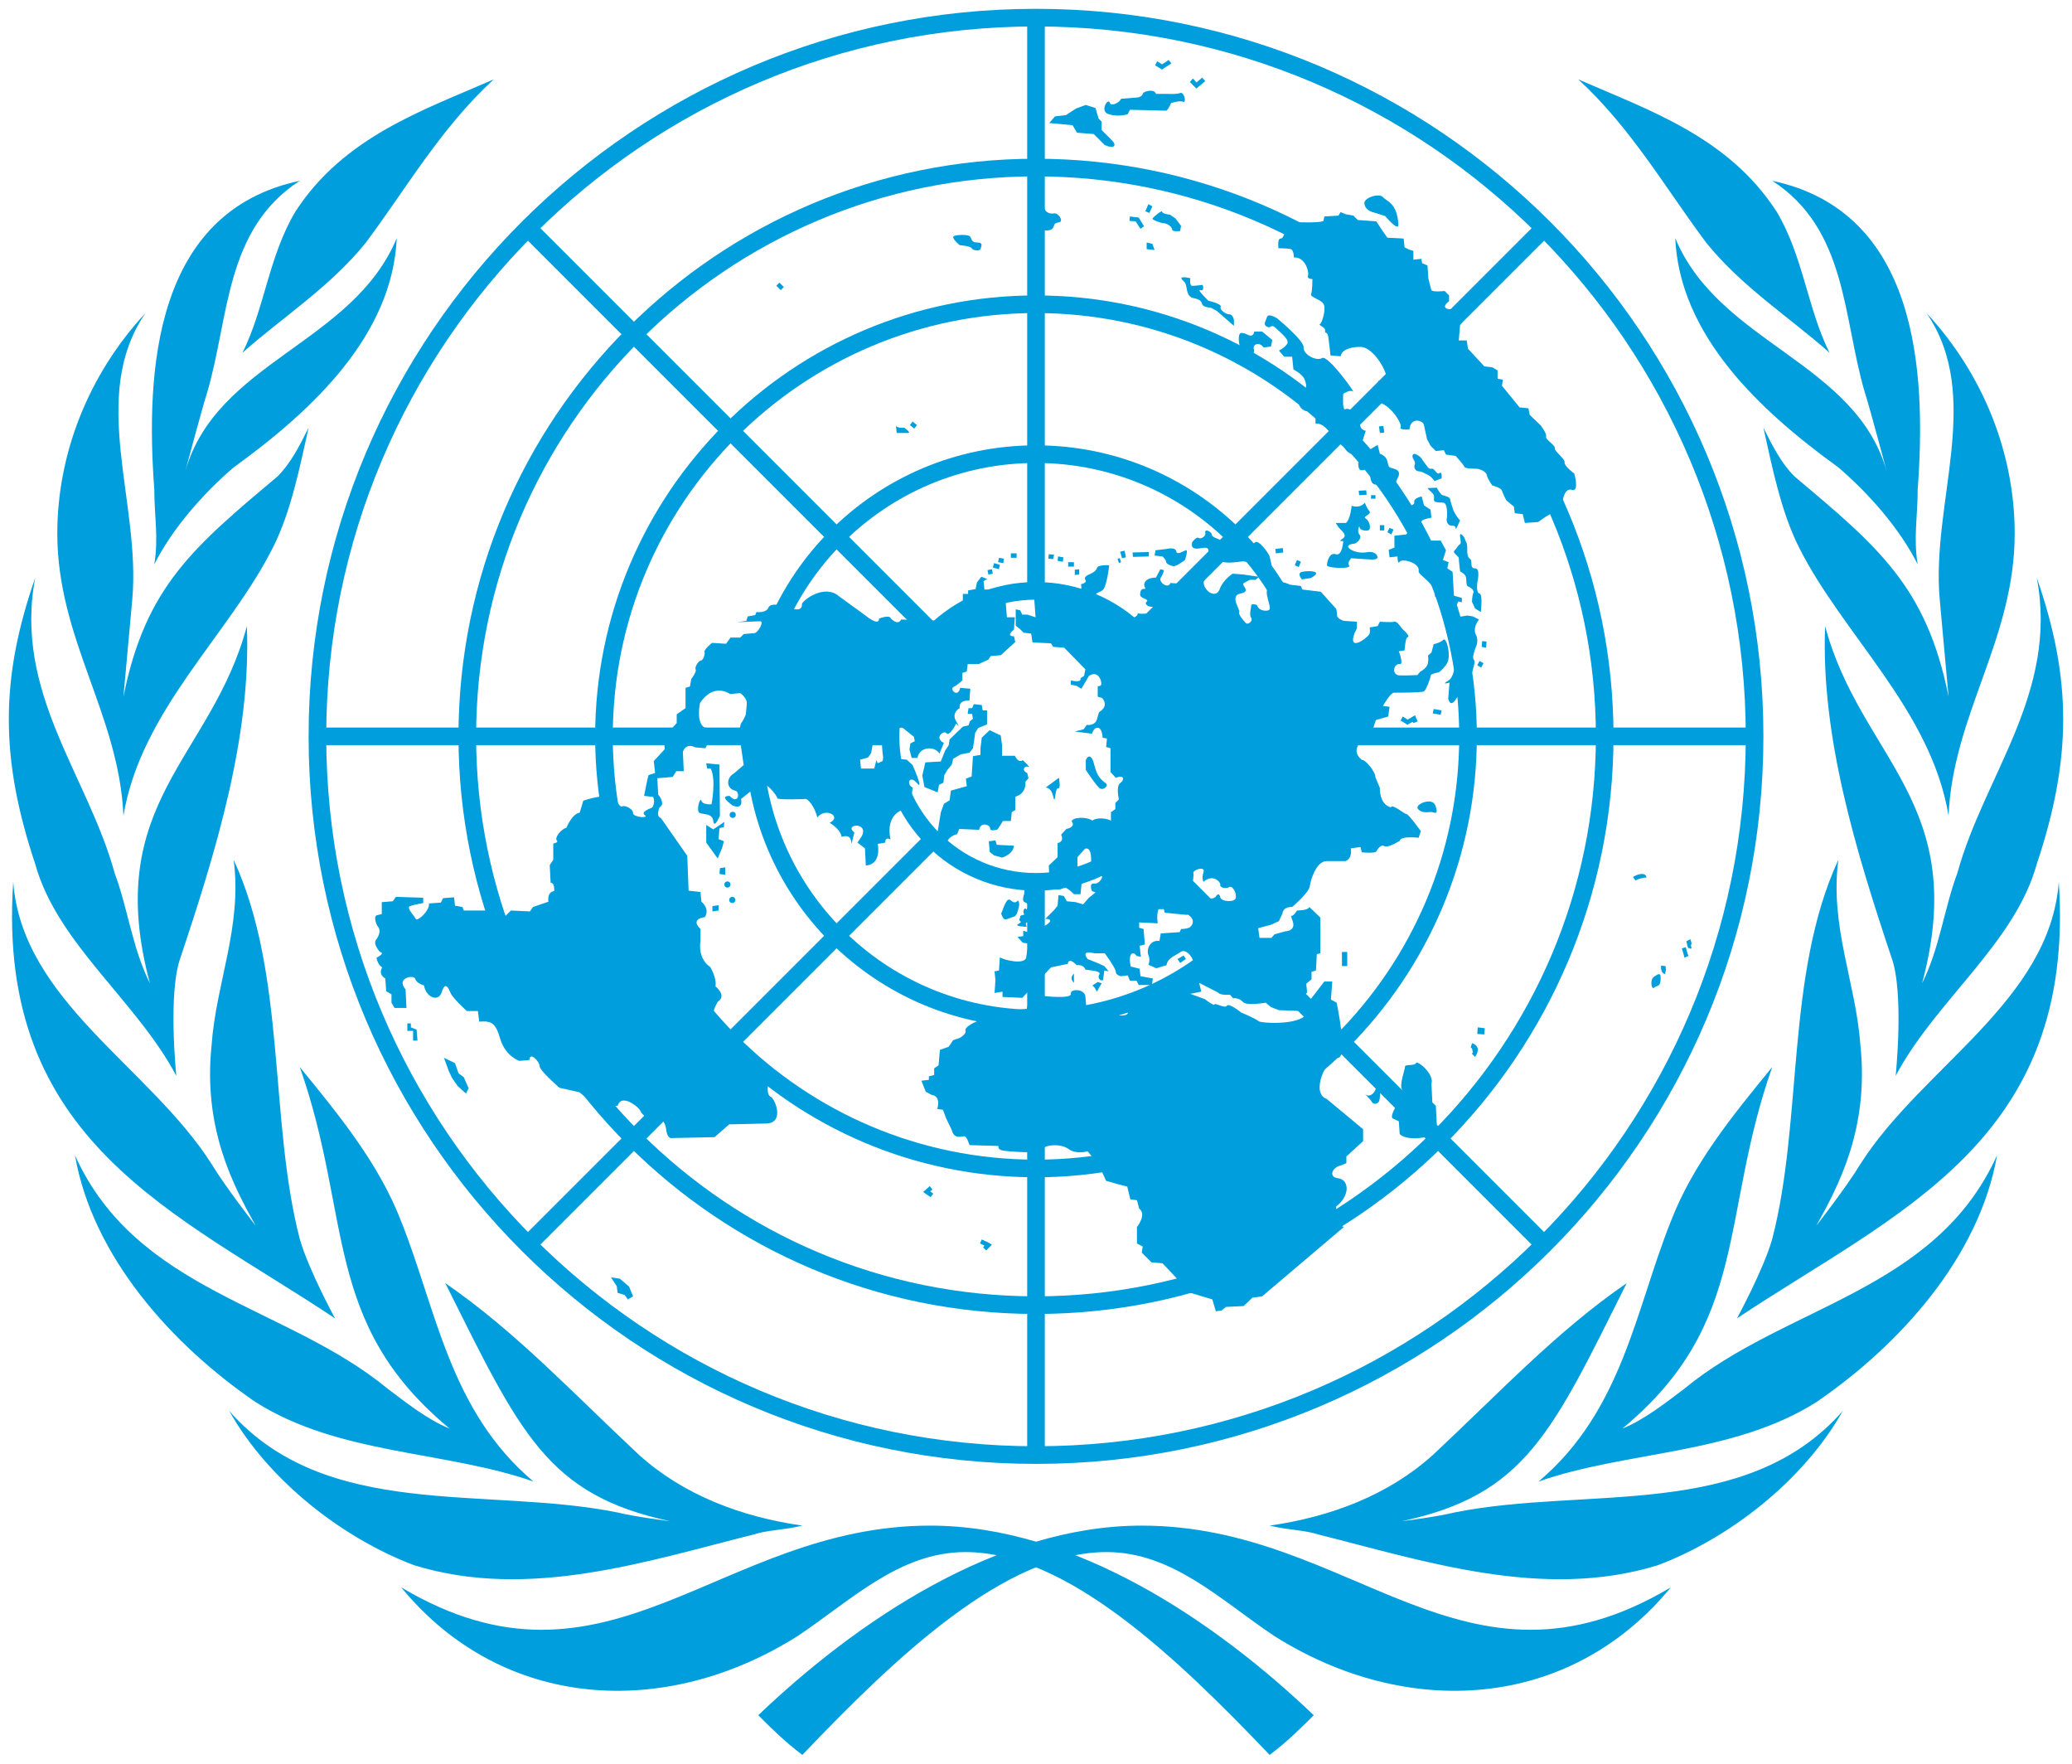
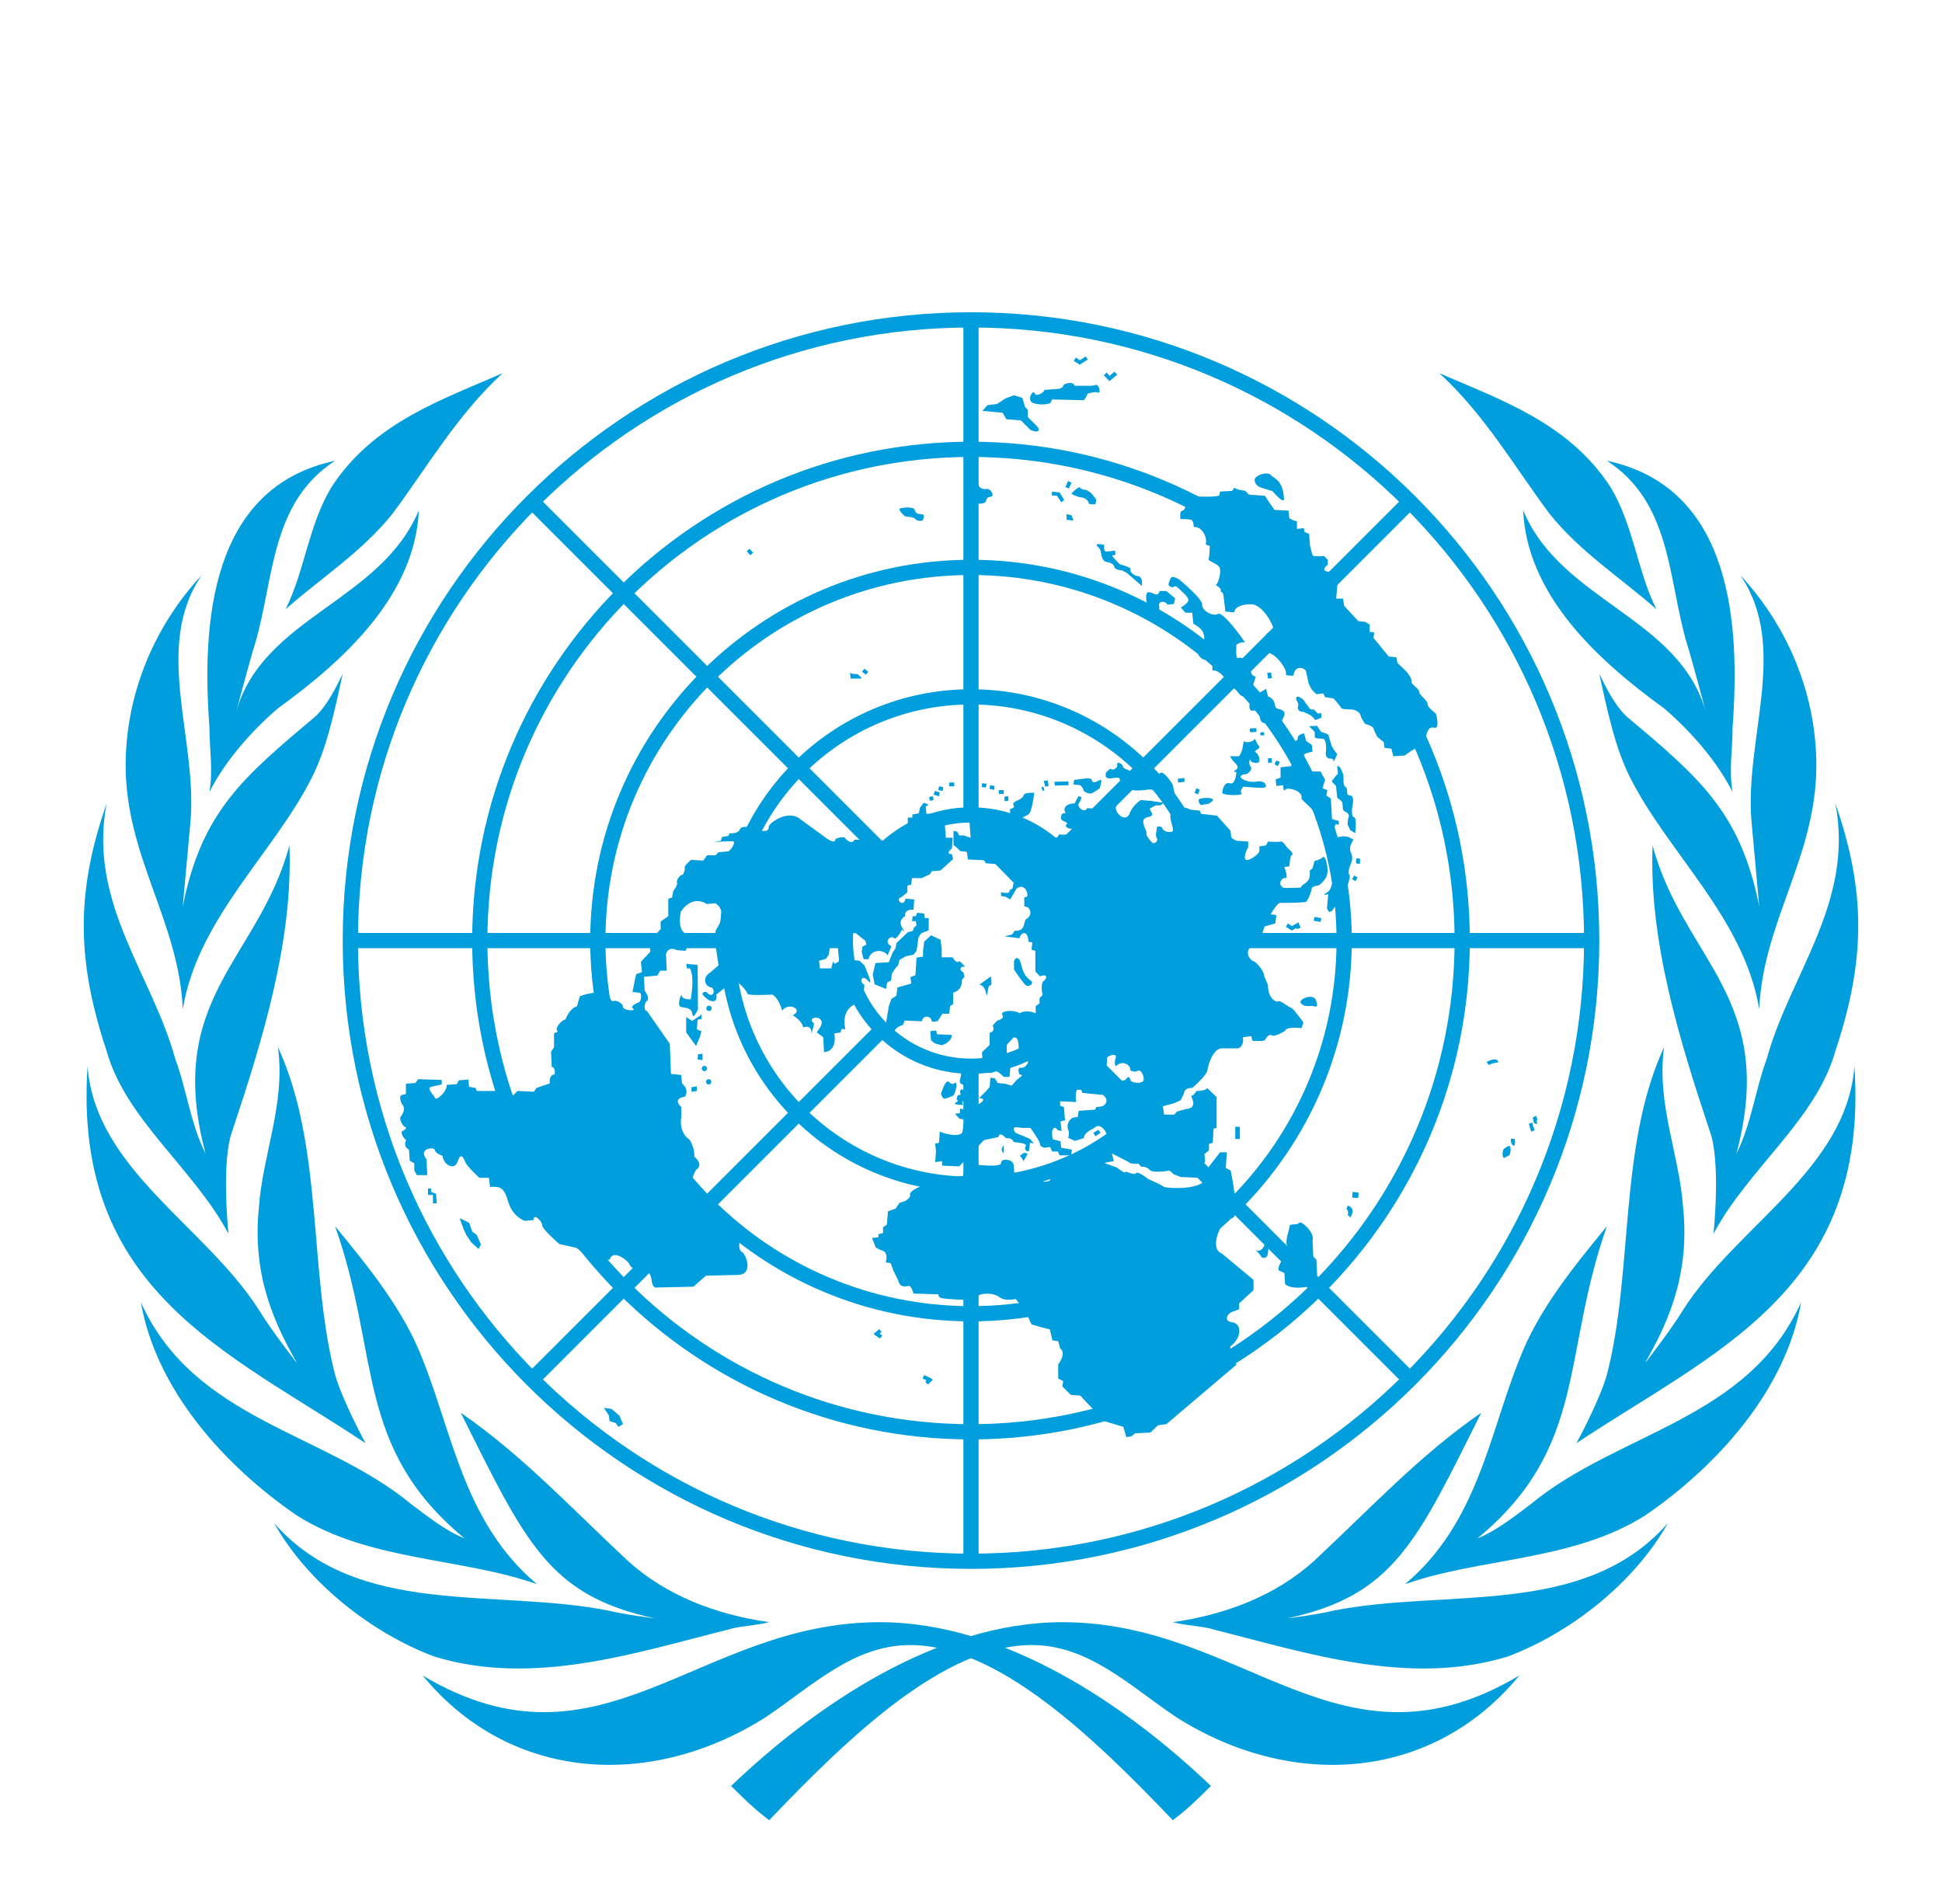
- <svg xmlns="http://www.w3.org/2000/svg" xmlns:xlink="http://www.w3.org/1999/xlink" viewBox="0 0 470 400" fill="#009EDC">
+ <svg xmlns="http://www.w3.org/2000/svg" xmlns:xlink="http://www.w3.org/1999/xlink" viewBox="-20 -80 510 500" fill="#009EDC">
  <path id="branch" d="m121 336c-19-16-22-39-30-59-5-13-14-24-23-35 12 34 5 58 34 82-5-2-10-6-14-9-23-19-57-22-71-53 4 23 22 43 41 56 19 12 43 11 63 18m50 12c3-1 7-1 11-2-14-2-27-7-37-16-15-14-28-28-44-39 17 34 23 48 51 54 0 0-8-1-12-2-30-6-66 2-88-23 9 16 26 29 42 35 26 8 53-1 77-7m40-2c-48 0-73 42-120 14 23 28 60 30 90 11 12-8 23-19 38-19 23 0 48 24 69 46 4-3 7-6 10-9-22-21-54-43-87-43m-135-47s-6-11-8-18c-7-27-3-60-15-86 2 15-4 28-5 42-2 19 5 32 10 41 0 0-7-9-10-14-14-22-43-37-45-64-4 59 37 75 73 99m-14-175c4-8 6-18 8-27-2 4-4 8-7 11-19 16-30 25-35 50l2-22c2-22-10-46 3-65-13 14-20 32-20 50 0 24 14 41 15 64 4-24 24-41 34-61m-7-44c9-8 20-15 28-25 9-12 17-26 29-37-16 7-34 13-45 30-6 10-7 22-12 32m-20 48c4-8 11-16 18-22 18-13 36-30 37-52-10 24-41 28-48 53 0 0 4-15 5-18 5-17 4-37 21-48-33 7-35 43-33 70 0 6 1 11 0 17m5 116s-2-19 1-27c8-24 16-50 15-75-8 30-33 40-22 81-4-8-5-17-8-25-6-22-23-41-18-67-8 23-8 41 0 65 5 18 23 31 32 48" />
  <use transform="matrix(-1,0,0,1,470,0)" xlink:href="#branch" />
  <g id="grid" stroke="#009EDC" stroke-width="4" fill="none">
    <circle cx="235" cy="167" r="163" />
    <circle cx="235" cy="167" r="129" />
    <circle cx="235" cy="167" r="98" />
    <circle cx="235" cy="167" r="64" />
    <circle cx="235" cy="167" r="33" />
    <path d="m235 4v130m0 66v130m-115-278 92 92m46 46 92 92m-278-115h130m66 0h130m-278 115 92-92m46-46 92-92" />
  </g>
  <g id="map" transform="matrix(.1 0 0 .1 211 140)">
    <path d="m161 672c4-8 12-40 22-30s16 0 16 0 5 5 2 15c-2 10-5 20-11 22-6 1-11 5-19 6-6 1-10-13-10-13zm82-13c2-2 5 8 10 6 5-1 7 9 2 9s-5 6-5 9 0 9-4 13-7 1-12-1c-5-3-7-3-14-3-6 0-1 10-1 10s-26-1-21-5 10-5 6-8 0-5 0-10 12-3 9-6c-4-4 0-18 6-10l4-9c-4-4-1-5-9-8-7-3-1-18-1-18l1-10c2-13 27-14 29-3 1 11 0 19 0 19l7 3s-1 8-7 8 0 4-4 8zm921-608c-7 7-22 10-22 10l-5 19-8 7s2 5 0 17-17 19-17 19l-7 8s-40 2-45 0c-15-7-5-27 5-25s-2-29-2-29l13-2s2-30 7-30-2-10-8-15c-7-5-15-22-22-20s-33 0-33 0l-5 10-18 3s2 13-2 17c-10 12-48 37-32-5l5-10v-15l-30-2s-15-5-15-12-2-15-2-15l-35-39-42-5-3-8-25-3c-30-15-57-2-52 24 5 25 13 35-3 35-17 0-20-13-20-13s-13-5-13 2-5 20 0 27-7 17-12 12-18-20-15-25-23-37 3-42c27-5-2-20 8-24l13-7h13l8-7-22-3-13-2-25-2c-25 17-30 37-30 37-13 25-45-10-33-24s-37-2-45 5-33 3-33 3c-5 15-28-2-22-12 7-10 7-17 7-17l-8-2-10 19c-23 0-30 13-25 22 5 8-7-2-10 10s2 12 12 17-5 5 2 13 27 0 15 12-35 7-35 7c-2 15-33 12-37 7-3-5-28-35-28-35l-32-2c-3-24 15-12 22-30 7-19 10-49 10-49s-27-2-28 7c-2 8-18 14-18 14s-13 5-8 12-10 10-10 10 3 11-2 15c-13 14-47 2-52-3l-20-8-20-13-23 10-7 7h-25l-2 20 45 5 3 42-18-6h-12l-5-10-10-2v37l10 8 8 8 17 2 3 20 42 2 5 8 25 2 48 49-3 15-8 5c3 12-22 5-22 5v10l12 2 12 7 17-29c18-12 27 5 28 15 2 10-8 8-8 8v24l10 3c17 20-7 32-7 32l-5 17c-5 15-23 12-23 12l-7 10-20 5 39 5c4-14 14-17 19-10s5 19 5 19l10 2-2 19 10 3v54l12 13c20-8 20 5 10 12s-3 37-3 37l-8 8v14l-10 7v19c-17-8-37-5-42 0-15-10-47-7-47 2 10 13-12 17-12 17l-12 13c8 17-8 19-8 19v32l-20 19 2 44c0 12 25 13 30 7 5-7 25 14 25 14h15l3-30-10-5v-49l17-19c20-7 13 44 13 49 2 19 10 17 18 13 17-7 3 19-10 17s-5 17-5 17l8 3-15 12-13 15-17-5-20-2-7-12-12-2-2 24-8 10-20 20c27 0-3 19-10 19 15 5-2 20-40 8v12l-13 2 12 13 13 2-5 29c0 22-55 7-60 2l-2 30-10 2 2 20-2 29 18-3v12l45 2 65-69 38-8c3-17 20 3 20 3 17-2 20 10 20 10l22 3c18 5 7 7 8 14 2 10 10 7 10 7l3-22 10 2-10-12-18-8-20-8c-13-19 3-15 17-13h22s25 34 25 42 12 10 12 10l15-2 5 12h15l5 10h30l2-15-28-5-2-17-20-5c-7-29 5-37 13-24l10 2-3-25 12-3-3-35-10-3v-12l42 2c-3-22 2-32 2-32h12l2 8 51 5 36-41c-2-3 4-5 0-9-5-5-12 0-20-5s0-34-2-40c-2-7 28-17 23-2s0 22 0 22c22-20 40 2 38 7s12 10 20 5 18 15 15 25-33 8-35-2-7-7-10-2-18 8-27 3c-2-1-2-2-3-3l-36 41h2c20 12 10 27 3 30s-18 3-18 3l-3 7-43 3-3 17c-22-3-30 20-25 32s0 22 0 22l18 8 23-7c3-17 18-20 32-30 13-10 35 19 28 32s-7 19-7 19l2 15-17 7-13 7-2 8h-45l-8 8-22 2-7 10-15 2s-25 12-15 25c10 14-42 12-53-7-3 17-22 2-22 2l-18-5-2-25c-3-17-35-17-33-5s-60 5-60 5l-20 10-18 11-2 8-30 3-13 7-5-10h-13l-13 19c-35 2-68 22-65 30s-13 17-13 17l-15 5-10 15-20 7-3 35-10 7v15l-12 3v8l-17 2 10 25 13 7c23 3 13 32 13 32l13 2 7 19 13 27c5 20 20 15 27 14 7-2 13 20 13 20l66 2s-3 7 8 10c12 3 88 7 91 2-3-15 42-19 60-5 18 13 43 5 43 5l25 30 17 37 28 8 20 5 7 29 15 2 5 19c18 13-5 42-5 42v37l13 7-2 14 22 22 25 2 63 67 50 15 8 27 13-2 10-8 40-2 20-19 22-3 185-157-17-10v-37c30-22 32-61 3-64-21-3-12-25 8-29l12-5v-15l38-35v-27l-83-69c-37-13 0-94 25-93 25 2-2-125-2-125l-13-7 3-41h-18l-30 39-8 27c-3 35-106 29-111 24s-40-20-40-20-27-22-32-15-28-8-28-3-22-12-22-12l-33-12 25-5-5-20 43 22c5 7 27 5 27 5l7 8s13-2 22 8c8 10 52 2 52 2l12 10 18 7 52 2 2-32 10-10-2-20 12-10v-17l10-3 2-37 8-2v-81l-25-24c-2 8-28 8-28 8s-7 12-12 12 7 15 3 25c-3 10-17 10-17 10l-25 7-7 8h-27l-3-22 30-8 17-8 8-17c2-17 22-15 22-15s38-32 40-47 15-57 38-57h43c17-7 12-29 12-29l22-3 3 12s30 3 33-2 10-17 18-12 35-12 35-12c2-12 43-7 43-7l5-15s-28-39-33-39-32-24-35-15c-27-7-25-44-25-44l-10-24c0-14-25-42-30-39-25-19-7-40 0-42s23-25 23-25l8-24 28-8 3-22-15-2s17-30 25-30 63 0 68-3 15-30 15-35 13-7 18-8c5-2 17-15 20-22 9-17-2-59-9-52zm461 539c-1-3-2-6-5-7-7-3-20 2-26 6l6 8c6-4 15-6 16-5v-1zm43 201-10-1c-1 8 1 18 9 19l2-10s-1-4-1-8zm37-40c3 10 6 20 6 21l9-4s-4-10-6-20zm22-8v-2c0-3-1-7-3-11l-9 5c1 2 1 5 2 7 0 3 1 6 3 8 2 1 4 2 7 1l-2-10c0 1 1 1 2 2zm-85 72c7-4 16-13 15 6s-9 13-15 19-10-19 0-25zm-401 130 1-15 16 2-1 14zm1 33c-2-9-12-12-13-12l-3 10c1 0 2 1 3 2l2 9c-1 1-2 2-2 3l7 7c5-8 7-13 6-19zm-1243 312-10 9-5 4 5 4 12 8 6-8-7-5 5-4zm118 121-4 9 10 5-3 4 7 7 13-13-6-4zm-459-2170 10 10-7 7-10-10zm302 315 10 8-6 8-10-8zm-38 7 2 19h25c10 0-8-12-8-12s-20 2-19-7zm548-470-17-2-1 10 14 1 11 17 8-6-11-18-2-2zm45-354-5 9 13 8 3 2 2-2 19-12-6-8-15 10zm89 48-8-9-7 8 15 15 3-3 17-14-7-8zm-552 351c-1-6 33-7 38-2s2 14 17 14 8 10 7 15c-2 5-18 3-20-2s-27-7-27-7-13-10-15-18zm191-19c26 8 35 2 37-5s3-8 13-10-2-22-12-20-20-3-22-12c-2-8-18-30-20-13s-12 17-10 29c3 11 8 29 14 31zm165-285c-4-15-25 19-3 25 22 7 43 0 43 0l5-10 83 2c7-7 10-17 10-17s20-7 28-3c8 3 2-24-7-20-8 3-25 2-25 2h-30c-2-12-28-7-30 0-1 6-11 8-11 8l-38 3c-4 10-23 17-25 10zm3 83-22-22v-19l-7-7-7-24-22-7-22 8-23 15-25 3-13 15 53 5 10 17 38 3 25 25c23 10 28 0 15-12zm77 162 7-16 9 5-7 15zm497-17c-3-13 33-25 42-15 8 10 32 12 35 62 1 18-30-19-30-19l-25-8c-14-3-21-11-22-20zm-175 44c-5 15-7 35-15 35s-5 22-5 22 22 0 28 2c7 2 7 19 7 19 25-2 35 32 32 41-3 8 10 8 10 8s0 27-3 34 22 12 28 22c7 10-3 44-8 46s13 7 12 15c-2 8 5 0 7 14 2 13 5 42 5 42l23 2c3-22 46-23 53-20 28 10 50 54 50 64s-18 12-18 12l3 49c28 8 52 49 48 56-3 7 20 5 20 5 3-30 32-20 33-10 2 10 7 32 7 32l8 15 12 12 18-2 5 10 22 3s18 20 20 25 27 3 33 5c7 2 17 7 18 15 2 8 12 22 12 22s20 5 22 12 10 22 10 22l17 14 2 15 18 2 5 20 30-2 17-12c22-12 37-27 38-34 2-7 5-32 22-27s5-37 5-37-23-17-22-25c2-8-23-25-22-32 2-7-22-20-20-27s-12-25-12-25l-25-24-3-15-20-2-40-49 2-14-12-2v-19l-12-7-18-2-37-40-3-19h-18l3-35c12-15 5-44 5-44s-23 12-35 7 5-17 5-17v-13l-10-10s-28 3-30-2-7-27-7-27l-2-29-12-5-2-10-18 2v-20l-10-3-10-5-2-20-37-2-12-17-13-20-42-3-10-10-17-3-12-5-5 8-32 2-2 10c-14 7-80 0-82 5zm-306-10c3 5 23 10 23 10 13 0 22 10 22 15s18 3 18 3l2-12-13-17-12-8s-18-2-18-7c0-4-19 11-22 16zm0 57-13-3v15l18 2zm185 186v-13s-2-13-10-13-23-10-20-17-28-14-28-14-28-27-18-24 5-12 5-12-20 3-25 2c-5-2-3-17-3-17s-20-5-20 0 7 5 10 15 2 27 17 30 18 7 20 14 20 8 20 8l13 7zm13 45c-2-7-5-30 5-29 10 2 3 0 15 5s13-8 13-8h18l23 19-3 15-17 2c-8-13-25-8-22 3 3 12-8 34-15 35-7 2-28 2-27-8 3-10 10-34 10-34zm274 230 12-37c-17-3-13-22-13-22-2-15-25-32-33-27s-5-35-5-35 15-10 22-5-57-84-70-76-43-8-42-24c2-15-60-66-60-66s-20-13-23-3-10 17 0 22 8-8 20 3c12 12 33 27 25 37s-18 14-18 14l12 14h18l3 29s20 10 25 22 5 19 0 25c-5 7-15 19-13 30 2 12 15 17 15 17l13 2 10 5v22c13-3 35 15 33 27s3 5 20 17 12 14 23 22c11 7 21 2 26-13zm-382 216c0 5-3 12 7 14s28-7 30 3 2 17 15 22 22 7 32 7 32-3 32-3 24 4 28 8c18 19 30 24 35 15 5-8-2-27-3-34-2-7-25-39-33-32s-10 0-25 5-47 2-48-5c-2-7-25-10-25-17s-17-15-15-5-12 15-15 12c-5-4-15 10-15 10zm-83 18-2 12 18 2s8 7 8 12 12 10 18 10c7 0 25-14 25-14s8-24 2-22c-7 2-20 12-22 2s-22-5-22-5zm-86 19 5-1 3 9-5 2zm6-16 10-2 3 15-9 2zm28 2 1 10 36-1v-10zm324-8 17-2 1 10-17 2zm44 37 5-12 9 4-5 12zm145-169 17-1 1 10-17 1zm28 10h10v8h-10zm30-142-10 1-2-15 10-1zm-10 210h10v12h-10zm22 6 9 4-5 11-9-5zm-49-133c10 0-3 39 23 35 27-3 2 12 22 13 20 2 15-15 22-27s3-19-8-22c-12-3-12-3-15-17-3-13-17-17-17-17l-5-20-22 13-22 29c0 24 12 13 22 13zm65 92c13-7 42-7 40-17s17-13 17-13l5 20 15 10 2 19s5-3-13 2-7 13-7 13l-40 2-5-17zm-215 141c8-2 28-3 32 2 3 5-12 12-12 12l-20 3c-6-8-8-15 0-17zm107-15c9 9-50 7-50 0s5-30 20-25 17-30 17-30-13 2-2-5c12-7 0-17-5-22s-10-14-10-14h23c10-7 13-39 13-39 20 7 30-7 30-7s3 10 10 19c7 8-17 12-8 17 8 5 12 20 8 25-3 5-22 2-22-5s-7 8 0 17c7 8-8 20-12 20-3 0-25 3-7 14 18 10 38 5 38 5s15-2 20 7c5 8-2 10-10 10s-48-3-48-3-10 11-5 16zm194-191c-5-7-10-12-17-15s-12-7-18-7c-7 0-13-7-10-15s-5-12-5-19 5-7 13-2 7 7 13 15c7 8 10 17 17 15s12 15 18 10c7-5 5 12 5 12zm-16 16c5 7 15 12 15 19s-3 12 7 13c10 2 17-2 20 7 3 8 3 22 2 29-2 7 2 17 10 17s10 2 10 7 10-19 10-19c-8-7-15-22-15-22s-8-24-8-27-12-7-17-8c-5-2-13-17-13-17zm108 273-7-15s0-13 3-20-7-13-12-15-3-15-5-22-13-12-13-12-3-25-3-30-15-12-10-17 8-12 13-15-5-27 3-22 8 14 12 20c3 7-2 30 7 35 8 5-2 22 12 22 13 0 5 32 5 32s-3 24 5 25c8 2 3 42 3 42zm5 129 5-10 9 5-5 10zm11-55 10 1-1 14-10-2zm-21-56-13-2-30 5-17 32s8 5 15 17 10 81-10 93 2 5 2 5l-3 37c5 17 13 8 18 0s10-10 17-19c7-8 17-24 18-35 2-12 10-30 5-35s5-29 5-29 7-14 0-27c-7-14 2-29 7-35zm-73-172h-25s8 3-15-19-38 5-38 5l-27 3v27l-13 5 2 17 18-2s0 20 5 12 47 2 43 22c-1 8 42 30 37 57 22 3 17 25 17 25l28 3 8-17 8 2v-10l-18-5-3-54-12-8 3-14-13-5 7-22zm-62 414 10-4-4-8-2-6-5 3-12 7-11-7-5 9 13 8 3 2 2-2 10-5zm44-22 18 3 2-10-18-3zm-34 216c-7-10 33-27 40-7s0 17-7 15c-6-2-23 5-33-8zm-172 325h12v32h-12zm77 309c-3 13-15 20-22 15s8 8 12 15c3 7 13 7 17 0 3-7 2-22 5-29 3-6-10-8-12-1zm37 68 15 7 2 29c20 20 85 3 85-2s-3-62-3-62l-8-8-2-42c7-22-32-54-35-47s-25 2-25 8c0 7-13 40-7 52 7 12-5 12-7 24-2 10-19 30-15 41zm-468-361-5-8-14 8 6 9zm-254 33c-8 8-6 15 0 21m52 20 11-19-9-3-12 8 5 5zm-10-527c7 15 5 37 30 54 8 6-5 17-13 12s-32-42-32-42v-22c5-13 12-8 15-2zm-88 88c4 15 3-24 10-22s2-24 2-24l-30 22c14 2 16 17 18 24zm-90 108c-2 20-27 27-27 27l-18-5-10-8-2-24 15-2 3 10zm-27-204v-24l-3-22-25-12-18 17-3 24v15l-17 3-3 46-13 5 2 17-36 10-3 22-13 8-7 20-8 49s15 29 23 15c8-13 22-15 22-15l5-12 45 2c3-19 25-12 25-3 0 8 17 2 17 2l12-19h18l2-20 8-5v-30c27-8 23-34 23-34l7-8-3-12c-13-5-7-17 2-14 8 3-12-15-12-15-10 8-18-10-18-10zm-76-69-13 3-30 29-2 13-8 12-10 25-35 2-7 30 5 26 30 12 3-17 10-5 2-17 7-12 10-12 3-13 17-10 20-4 8-10 3-20 2-15 7-11 20-8v-32h-10l-2-12-18-2-4 9h-8l-2 13h10l2 11-7 6zm-528 203c0 4-3 7-7 7s-7-3-7-7 3-7 7-7 7 3 7 7zm-1 193c0 4-3 7-7 7s-7-3-7-7 3-7 7-7 7 3 7 7zm-18-28c4 0 7-3 7-7s-3-7-7-7-7 3-7 7 3 7 7 7zm-20 40-14 2v12l14-2zm15-86-12 2-1 13 13 2zm-3-91 1-12-25 17-16-10v40l26 36 10-24 4-15-12-5 2-25zm-10-142-30-3 2 12h8c13 24 2 81 2 81s-20 2-23-8-12 22-5 27 30 0 32 19 15-12 15-12zm670-334h-18l-3-37 10-7v-19h-58l-2-19 8-5-13-5-10 13-3 15-17 3v8h-12v22l-47 39-93-3c-7 15-23-2-23-2-3-10-27 0-27 0 0 19-32-8-32-8l-58-42c-33-30-83 8-85 17 2 24-38 5-38 5s-33-10-38 3-27 10-27 10l-3 7-17 3-3 10-20 3 50-2c13-2-5 29-13 27l-23 2-8 8h-22l-10 14-32-2s-18 15-17 20c2 5-3 20-8 20s-15 15-12 20-10 22-10 22l-3 17-10 3v46l-20 14v20l-30 32 3 27-25 27 3 27-15 5-3 12-7 35 17 2c8-3 7 22 0 25s-25 10-15 17-27 5-27-5-20-19-25-15c-5 3-13-15-13-15-18-19-75 2-75 2l-8 27c-18 3-30 34-30 34-15 5-27 24-22 29s-8 7-8 7v37l-8 12 2 40c10 0 8 19 8 19-17 2-13 24-13 24l-35 12-7 10-43-2-12 12-12-12h-83l-3-8-17-3-2-19-25 2-5 10-27 2c2 17-27 42-30 35s-22-25-13-29c8-3 30-7 30-7v-12l-62-2-7 10-25 2v27l-12 3c-8 5 2 24 2 24 12 12-2 30-2 30-10 10 8 29 8 29 13 3-8 13-8 13 3 17 13 22 13 22-10 17 7 25 7 25l2 29 12 7v19l7 12h27l-2-42c-23-27 20-34 22-24s20 15 20 15c3 25 32 40 40 15s15-10 20 2 37 41 37 41h25l3 24c28-2 37 2 48 40 12 39 43 49 43 49l23-2c0-20 23 3 23 14 0 10 45 49 45 49l45 10 42 34 32-3h13c8-29 48 2 52 12 3 10 30 27 33 19s22-3 25 22 15 20 15 20l95-2 33-29 85-2c43-2 17-61 8-61-15-12 5-61 5-61l-121-113c-28 0-3-41-3-41 22-14-5-35-5-35 3-20-12-44-12-44-30-20-22-59-22-59v-27c-25-24 10-27 10-27 12-20-8-35-8-35l-2-22-27-3-3-79-60-86c-12-3-3-24-3-24 15-8-3-29-3-29l-2-37 35-3 8-13h17l-2-44c8-22 28-10 28-10l23 2 13-25 3-20-18-2c-20-12-10-56-10-56 32-47 68-20 68-20l23-2c35 24 3 67 3 67-7 10-3 42-3 42l8 54-22 19c-18 10-18 34 2 39 13 2 8 34-12 12-30 0 17 27 3 20 30 15 23-13 23-13l40-32c15-12 42 25 42 30s66 2 66 2c18 12 25 42 25 42 18-24 57-2 28 12 27 17 27 32 27 32 22-7 22 10 22 15s7-25 7-25c-25-19 33-25 17 8l-10 15 17 13 2 39c37-3 27-49 27-49l17-3c0-15 12-7 12-7-12-57 27-67 27-67 22-5 23-51 23-51-15-7-7-30 10-10s-10-41-10-41l-13-12-18-2-2-19h-30l-5 24-11 5-3-7-5 19h-30l-2-20 18-5 7-10 5-27h22l28-8c2-29 17-22 17-22l25 20 2 10-10 5-2 14 5 19h13c5-27 40-27 50-10l10-24c-23-12 0-30 6-22 7 8 22-22 22-22s12 15 0-5 8-30 8-30c-3-20 22-17 22-17l2-27-23-2c-5 24-25 3-15-2s20-15 20-15v-17l10-3 2-17h25l22-10 5-8 23-2 33-30-3-13c-20 0 0-15 0-15zm-903 1517-13-20 20 3 21 18 9 22-12 7-7-10-16-5zm-367-506 8 23 12 9 11 25-6 12-19-17-13-19-7-15-11-30zm-100-90h-8v17h13v22h10l-2-25-13-5zm1308-1028 10-2 2 10-10 2zm12-6 3-10 13 4-2 10zm24-10 1-10-11-2-2 10zm17-22h13v10h-13zm85 12 1-10 12 1-2 10zm33 7 1-10-12-2-1 10zm12 1h13v10h-13zm15 17v12l10-1v-12z" />
  </g>
</svg>
